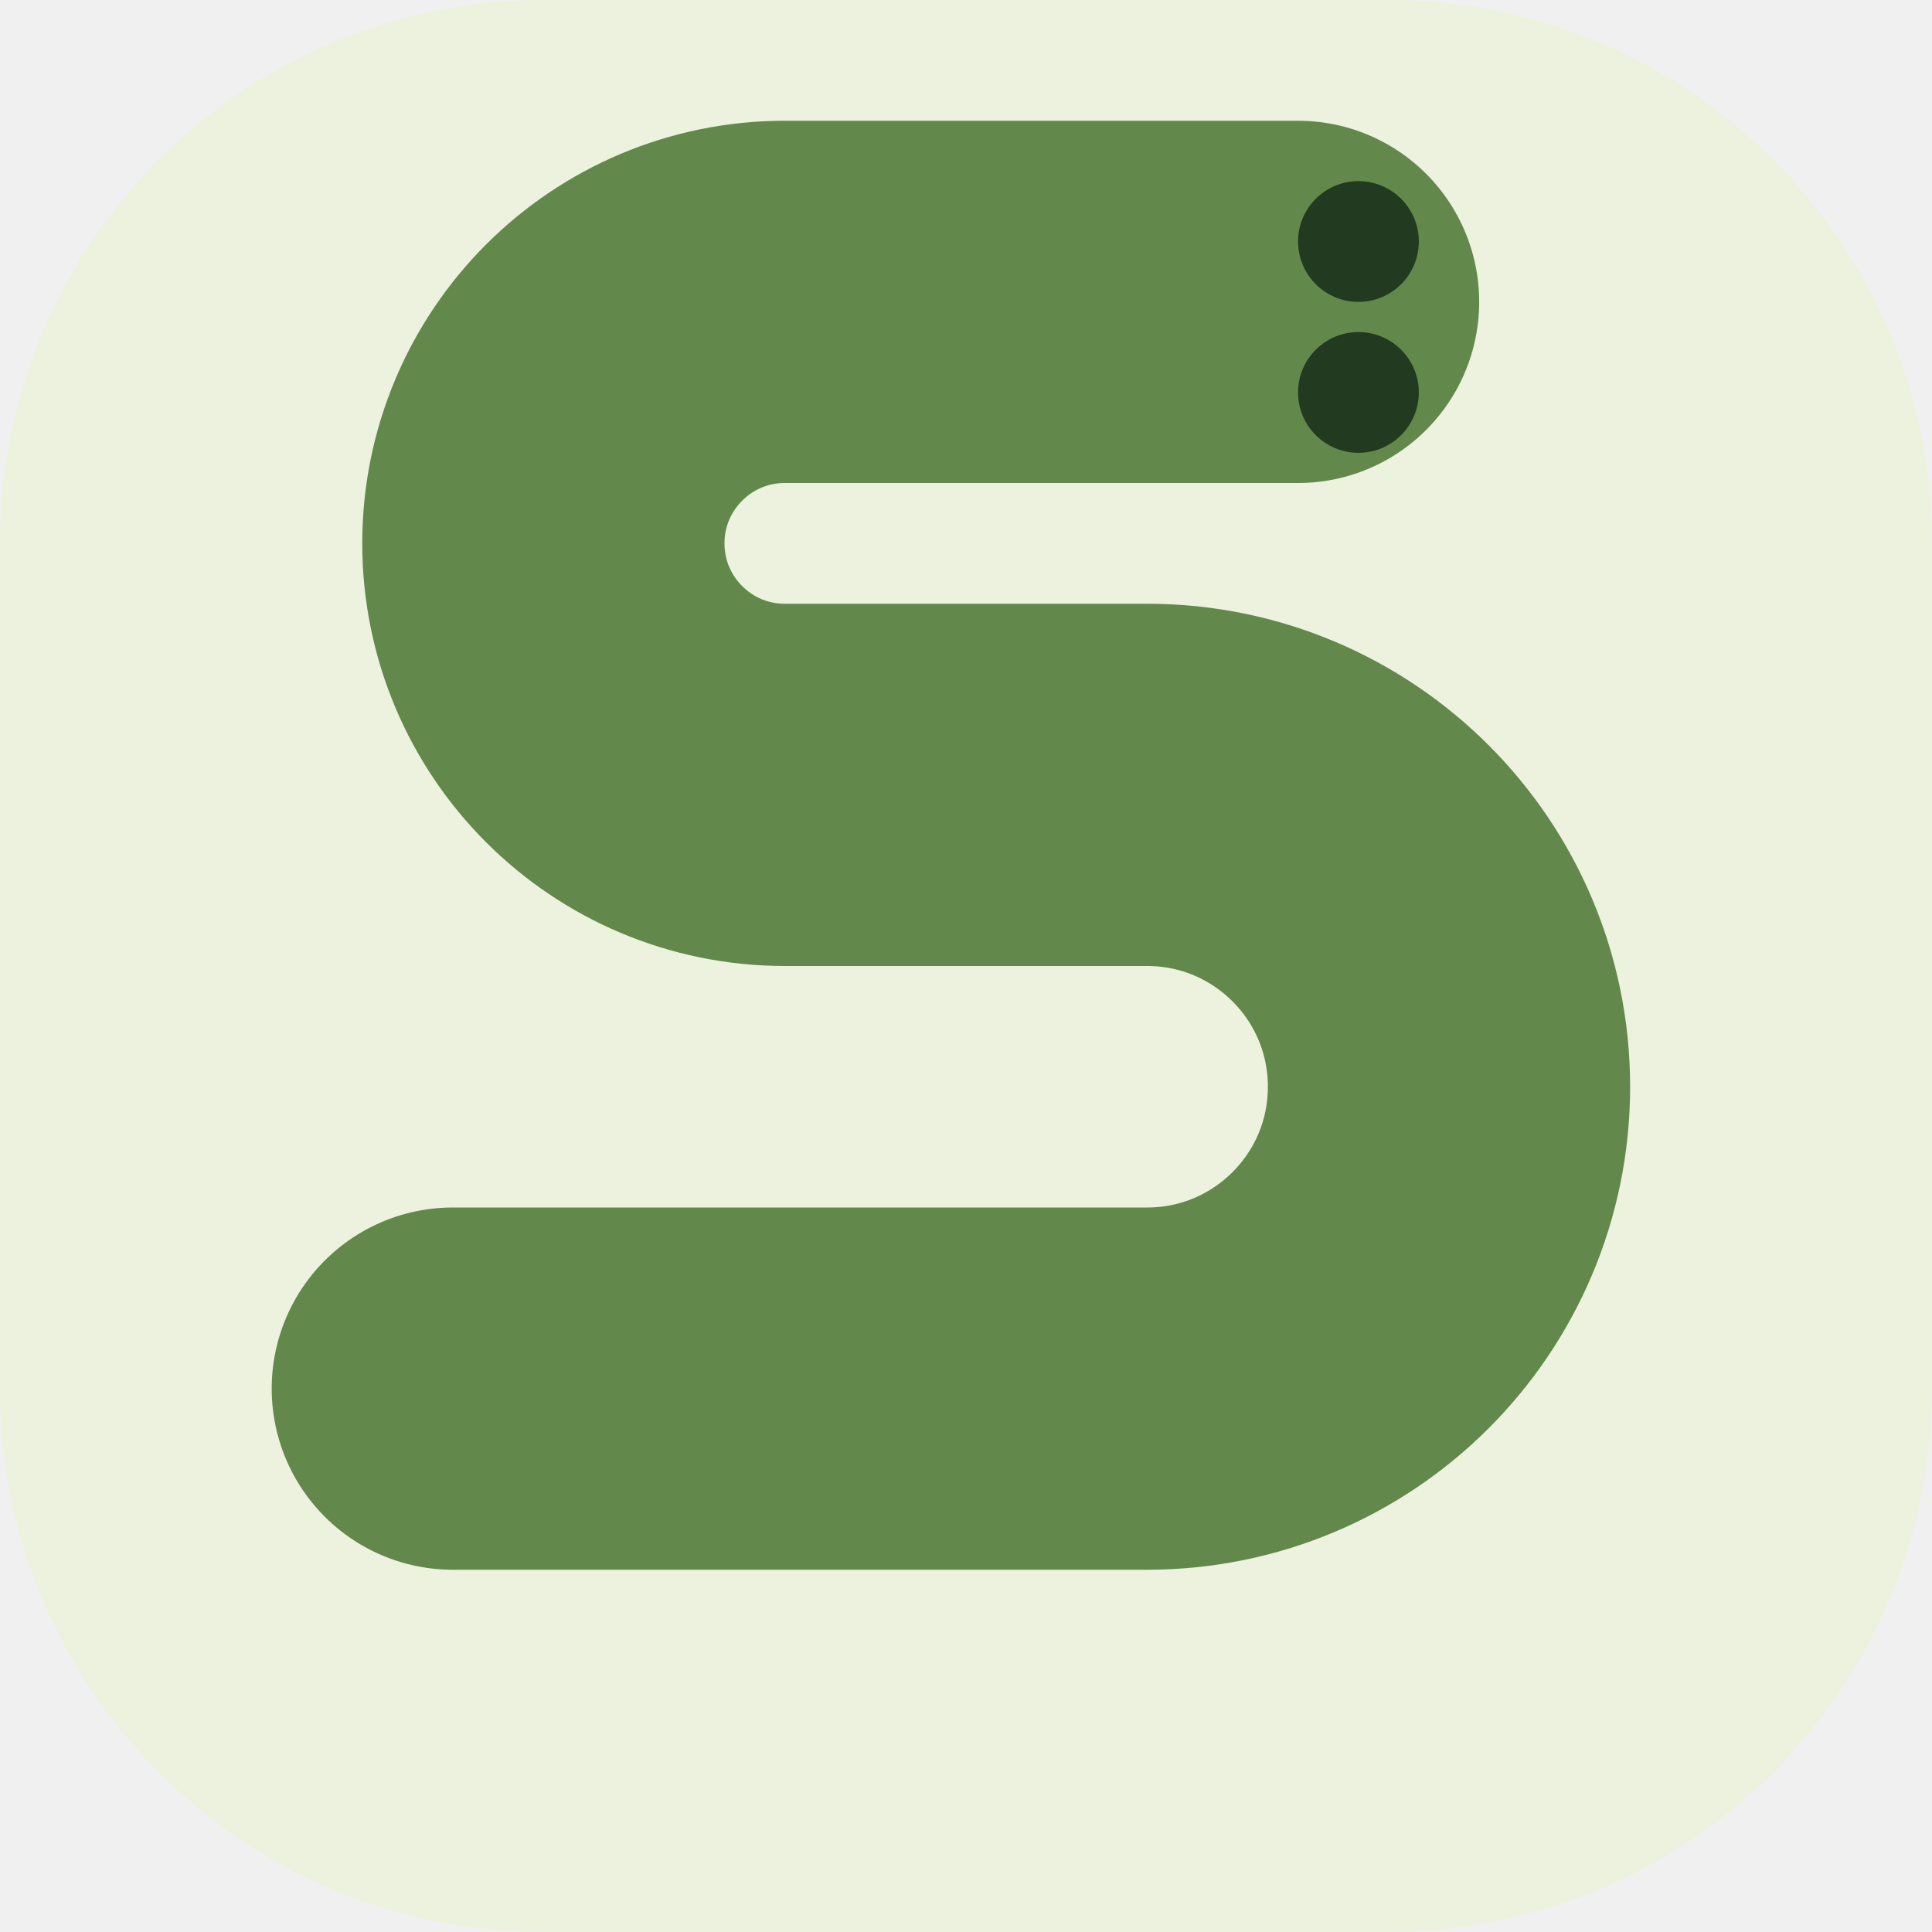
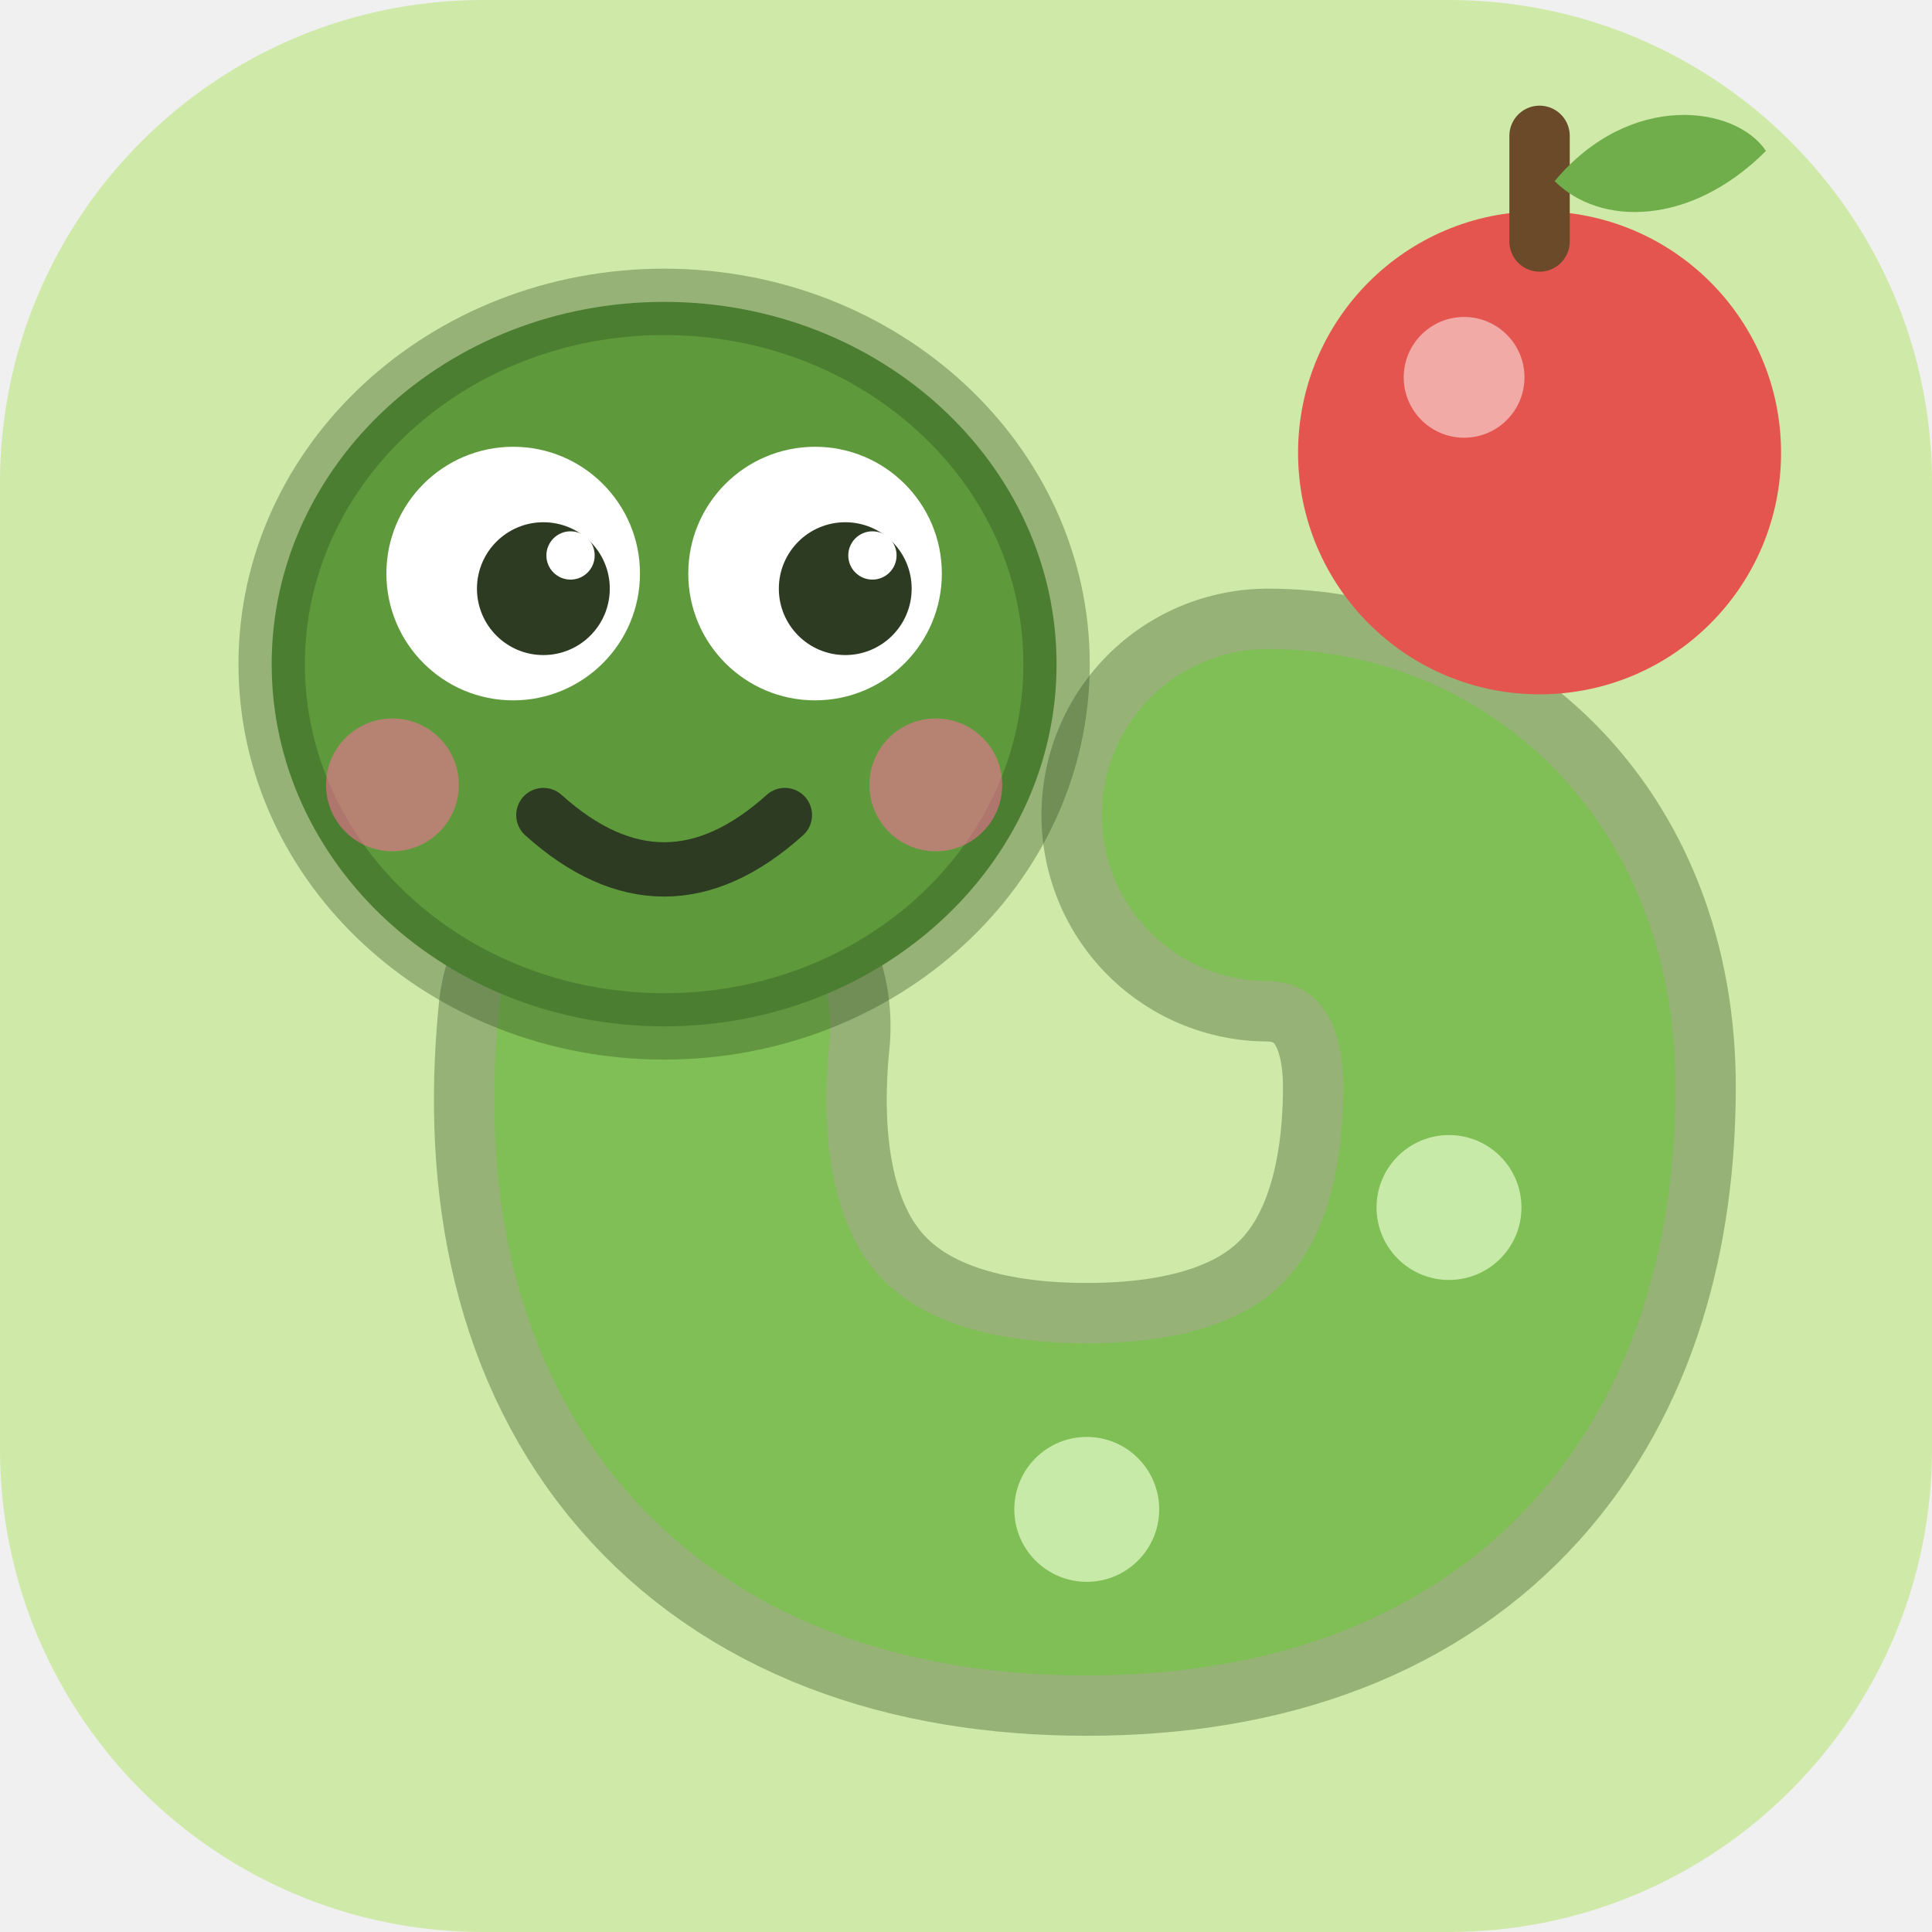
<svg xmlns="http://www.w3.org/2000/svg" viewBox="0 0 64 64">
-   <rect width="64" height="64" rx="18" fill="#edf2df" />
-   <path d="M15 46h23a10 10 0 0 0 0-20H26a8 8 0 0 1 0-16h17" fill="none" stroke="#63884b" stroke-width="12" stroke-linecap="round" />
-   <circle cx="45" cy="8" r="2" fill="#213a20" />
-   <circle cx="45" cy="13" r="2" fill="#213a20" />
+   <rect width="64" height="64" rx="16" fill="#cfe9a8" />
+   <path d="M22 34c-1 10 4 16 14 16s14-6 14-14c0-6-4-9-8-9" fill="none" stroke="#2d4b1e" stroke-opacity=".35" stroke-width="15" stroke-linecap="round" />
+   <path d="M22 34c-1 10 4 16 14 16s14-6 14-14c0-6-4-9-8-9" fill="none" stroke="#7fbf55" stroke-width="11" stroke-linecap="round" />
+   <circle cx="36" cy="50" r="2.4" fill="#c8eaa8" />
+   <circle cx="48" cy="40" r="2.4" fill="#c8eaa8" />
+   <ellipse cx="22" cy="22" rx="13" ry="12" fill="#5e9a3c" stroke="#2d4b1e" stroke-opacity=".35" stroke-width="2.2" />
+   <circle cx="13" cy="26" r="2.2" fill="#ff6f9c" opacity=".55" />
+   <circle cx="31" cy="26" r="2.2" fill="#ff6f9c" opacity=".55" />
+   <circle cx="17" cy="19" r="4.2" fill="#fff" />
+   <circle cx="27" cy="19" r="4.2" fill="#fff" />
+   <circle cx="18" cy="19.5" r="2.2" fill="#2d3b22" />
+   <circle cx="28" cy="19.5" r="2.2" fill="#2d3b22" />
+   <circle cx="18.9" cy="18.4" r=".8" fill="#fff" />
+   <circle cx="28.9" cy="18.4" r=".8" fill="#fff" />
+   <path d="M18 27q4 3.6 8 0" fill="none" stroke="#2d3b22" stroke-width="1.8" stroke-linecap="round" />
+   <circle cx="51" cy="15" r="8" fill="#e4554f" />
+   <circle cx="48.5" cy="12.5" r="2" fill="#fff" opacity=".5" />
+   <path d="M51 8v-3.5" stroke="#6b4a2a" stroke-width="2" stroke-linecap="round" />
+   <path d="M51.5 6c2.5-3 6-2.5 7-1-2.5 2.5-5.5 2.5-7 1z" fill="#6fae4b" />
</svg>
